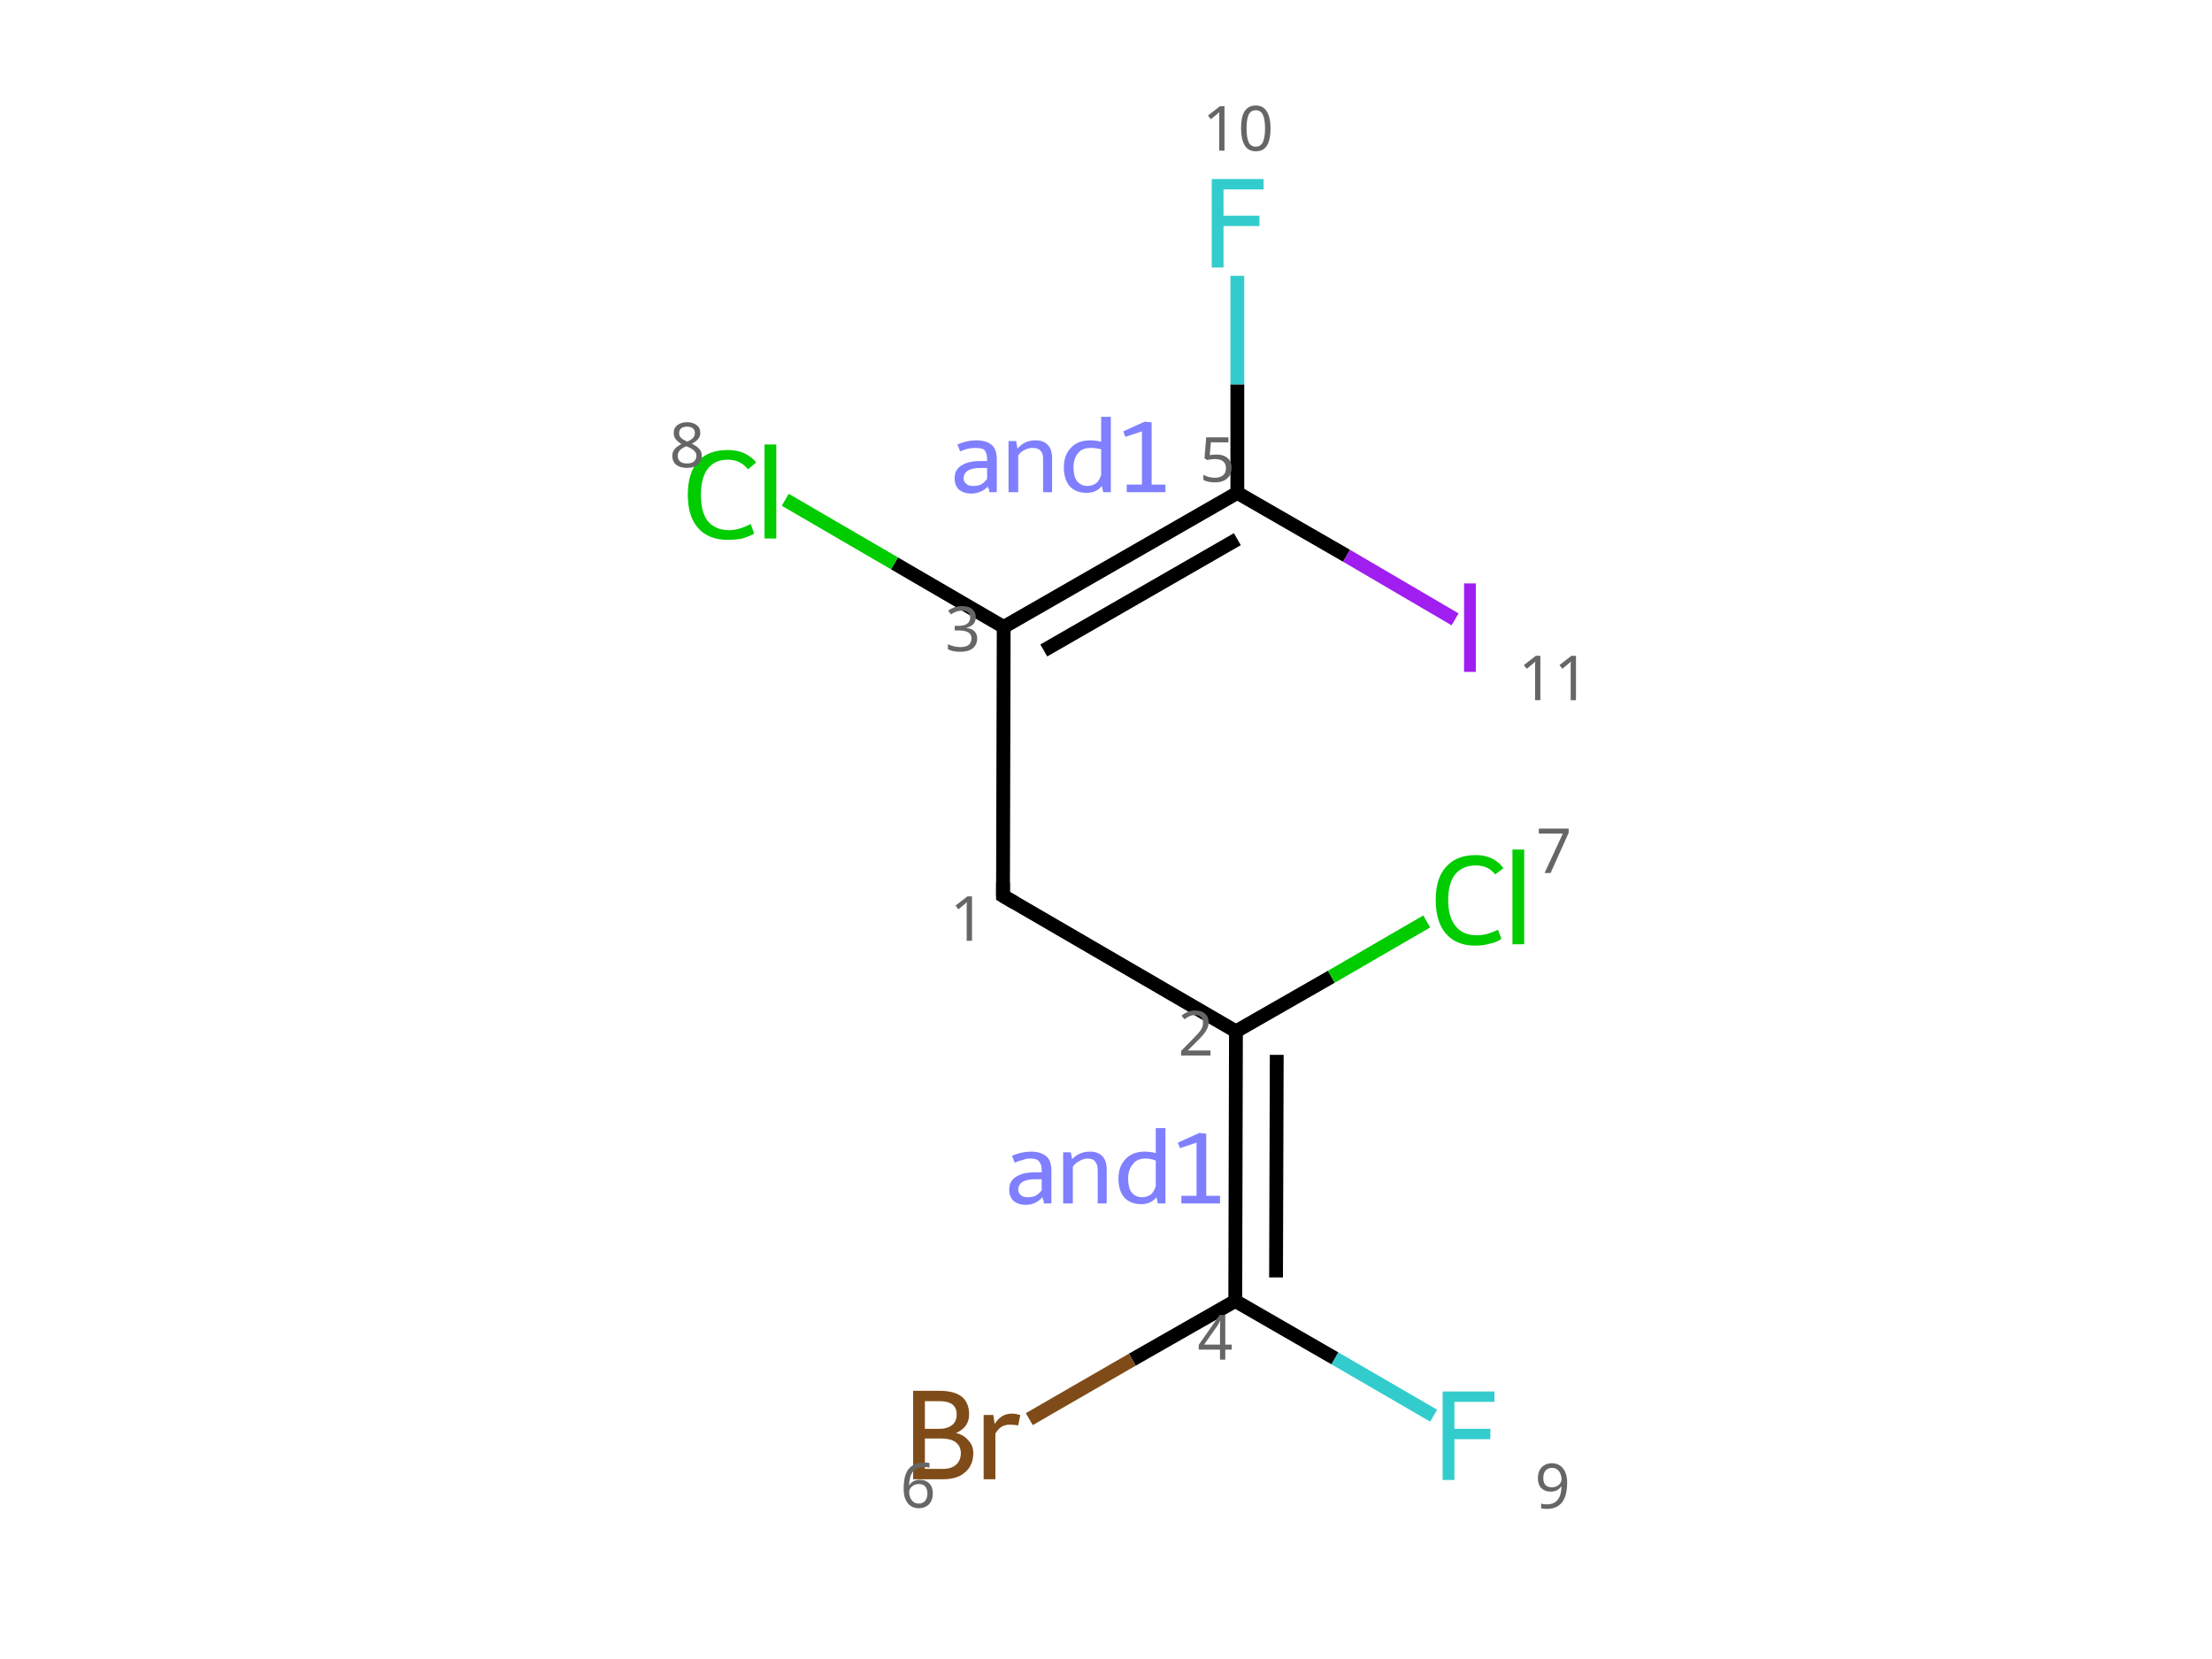
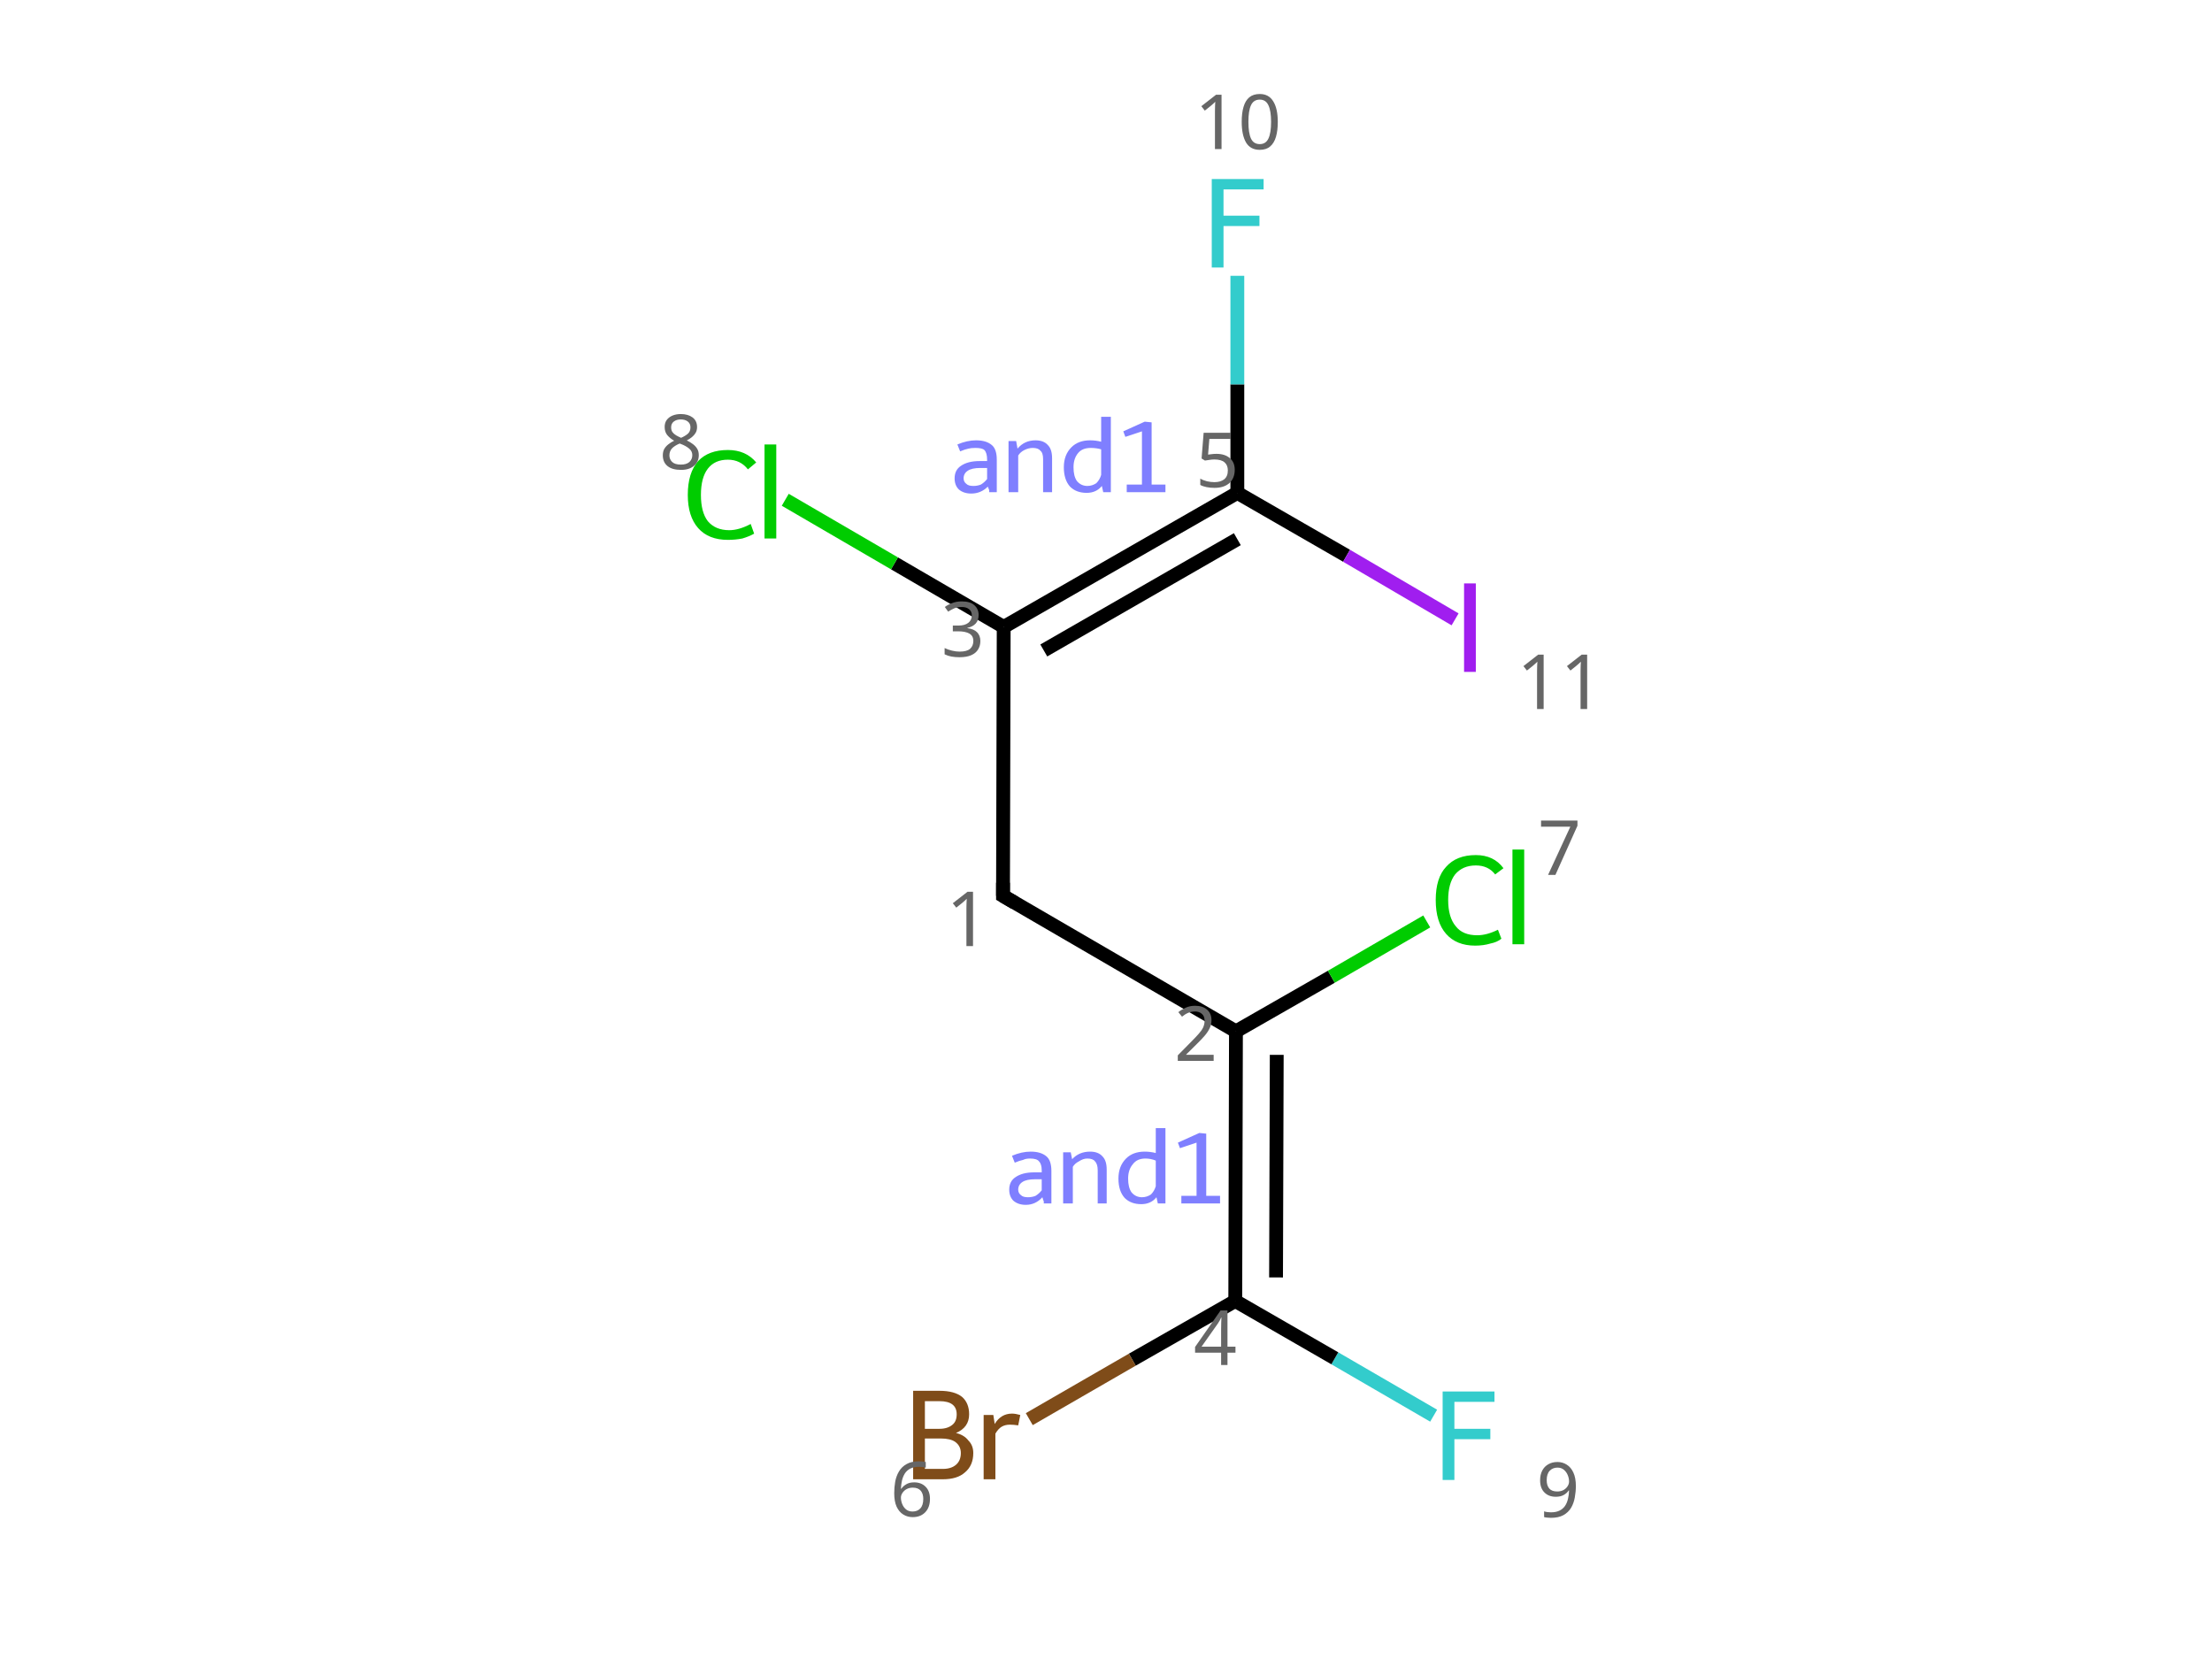
<svg xmlns="http://www.w3.org/2000/svg" version="1.1" baseProfile="full" xml:space="preserve" width="320px" height="240px" viewBox="0 0 320 240">
  <path class="bond-0 atom-0 atom-1" d="M 207.4,204.8 L 193.1,196.5" style="fill:none;fill-rule:evenodd;stroke:#33CCCC;stroke-width:2.0px;stroke-linecap:butt;stroke-linejoin:miter;stroke-opacity:1" />
  <path class="bond-0 atom-0 atom-1" d="M 193.1,196.5 L 178.7,188.2" style="fill:none;fill-rule:evenodd;stroke:#000000;stroke-width:2.0px;stroke-linecap:butt;stroke-linejoin:miter;stroke-opacity:1" />
  <path class="bond-1 atom-1 atom-2" d="M 178.7,188.2 L 163.8,196.7" style="fill:none;fill-rule:evenodd;stroke:#000000;stroke-width:2.0px;stroke-linecap:butt;stroke-linejoin:miter;stroke-opacity:1" />
  <path class="bond-1 atom-1 atom-2" d="M 163.8,196.7 L 148.9,205.3" style="fill:none;fill-rule:evenodd;stroke:#7F4C19;stroke-width:2.0px;stroke-linecap:butt;stroke-linejoin:miter;stroke-opacity:1" />
  <path class="bond-2 atom-1 atom-3" d="M 178.7,188.2 L 178.8,149.2" style="fill:none;fill-rule:evenodd;stroke:#000000;stroke-width:2.0px;stroke-linecap:butt;stroke-linejoin:miter;stroke-opacity:1" />
  <path class="bond-2 atom-1 atom-3" d="M 184.6,184.8 L 184.7,152.6" style="fill:none;fill-rule:evenodd;stroke:#000000;stroke-width:2.0px;stroke-linecap:butt;stroke-linejoin:miter;stroke-opacity:1" />
  <path class="bond-3 atom-3 atom-4" d="M 178.8,149.2 L 192.6,141.3" style="fill:none;fill-rule:evenodd;stroke:#000000;stroke-width:2.0px;stroke-linecap:butt;stroke-linejoin:miter;stroke-opacity:1" />
  <path class="bond-3 atom-3 atom-4" d="M 192.6,141.3 L 206.4,133.3" style="fill:none;fill-rule:evenodd;stroke:#00CC00;stroke-width:2.0px;stroke-linecap:butt;stroke-linejoin:miter;stroke-opacity:1" />
  <path class="bond-4 atom-3 atom-5" d="M 178.8,149.2 L 145.1,129.6" style="fill:none;fill-rule:evenodd;stroke:#000000;stroke-width:2.0px;stroke-linecap:butt;stroke-linejoin:miter;stroke-opacity:1" />
  <path class="bond-5 atom-5 atom-6" d="M 145.1,129.6 L 145.2,90.7" style="fill:none;fill-rule:evenodd;stroke:#000000;stroke-width:2.0px;stroke-linecap:butt;stroke-linejoin:miter;stroke-opacity:1" />
  <path class="bond-6 atom-6 atom-7" d="M 145.2,90.7 L 129.4,81.5" style="fill:none;fill-rule:evenodd;stroke:#000000;stroke-width:2.0px;stroke-linecap:butt;stroke-linejoin:miter;stroke-opacity:1" />
  <path class="bond-6 atom-6 atom-7" d="M 129.4,81.5 L 113.6,72.3" style="fill:none;fill-rule:evenodd;stroke:#00CC00;stroke-width:2.0px;stroke-linecap:butt;stroke-linejoin:miter;stroke-opacity:1" />
  <path class="bond-7 atom-6 atom-8" d="M 145.2,90.7 L 179.0,71.3" style="fill:none;fill-rule:evenodd;stroke:#000000;stroke-width:2.0px;stroke-linecap:butt;stroke-linejoin:miter;stroke-opacity:1" />
  <path class="bond-7 atom-6 atom-8" d="M 151.0,94.1 L 179.0,78.0" style="fill:none;fill-rule:evenodd;stroke:#000000;stroke-width:2.0px;stroke-linecap:butt;stroke-linejoin:miter;stroke-opacity:1" />
  <path class="bond-8 atom-8 atom-9" d="M 179.0,71.3 L 194.8,80.4" style="fill:none;fill-rule:evenodd;stroke:#000000;stroke-width:2.0px;stroke-linecap:butt;stroke-linejoin:miter;stroke-opacity:1" />
  <path class="bond-8 atom-8 atom-9" d="M 194.8,80.4 L 210.5,89.6" style="fill:none;fill-rule:evenodd;stroke:#A01EEF;stroke-width:2.0px;stroke-linecap:butt;stroke-linejoin:miter;stroke-opacity:1" />
  <path class="bond-9 atom-8 atom-10" d="M 179.0,71.3 L 179.0,55.6" style="fill:none;fill-rule:evenodd;stroke:#000000;stroke-width:2.0px;stroke-linecap:butt;stroke-linejoin:miter;stroke-opacity:1" />
  <path class="bond-9 atom-8 atom-10" d="M 179.0,55.6 L 179.0,39.9" style="fill:none;fill-rule:evenodd;stroke:#33CCCC;stroke-width:2.0px;stroke-linecap:butt;stroke-linejoin:miter;stroke-opacity:1" />
  <path d="M 146.8,130.6 L 145.1,129.6 L 145.1,127.7" style="fill:none;stroke:#000000;stroke-width:2.0px;stroke-linecap:butt;stroke-linejoin:miter;stroke-miterlimit:10;stroke-opacity:1;" />
  <path class="atom-0" d="M 208.7 201.3 L 216.2 201.3 L 216.2 202.8 L 210.4 202.8 L 210.4 206.7 L 215.6 206.7 L 215.6 208.2 L 210.4 208.2 L 210.4 214.1 L 208.7 214.1 L 208.7 201.3 " fill="#33CCCC" />
  <path class="atom-2" d="M 138.3 207.3 Q 139.5 207.6, 140.1 208.4 Q 140.8 209.1, 140.8 210.2 Q 140.8 212.0, 139.6 213.0 Q 138.5 214.0, 136.4 214.0 L 132.1 214.0 L 132.1 201.2 L 135.9 201.2 Q 138.1 201.2, 139.2 202.1 Q 140.2 203.0, 140.2 204.6 Q 140.2 206.5, 138.3 207.3 M 133.8 202.7 L 133.8 206.7 L 135.9 206.7 Q 137.1 206.7, 137.8 206.1 Q 138.4 205.6, 138.4 204.6 Q 138.4 202.7, 135.9 202.7 L 133.8 202.7 M 136.4 212.5 Q 137.6 212.5, 138.3 211.9 Q 139.0 211.3, 139.0 210.2 Q 139.0 209.2, 138.2 208.6 Q 137.5 208.1, 136.1 208.1 L 133.8 208.1 L 133.8 212.5 L 136.4 212.5 " fill="#7F4C19" />
  <path class="atom-2" d="M 143.7 204.7 L 143.9 206.0 Q 144.8 204.5, 146.4 204.5 Q 146.9 204.5, 147.6 204.7 L 147.3 206.2 Q 146.6 206.1, 146.1 206.1 Q 145.4 206.1, 144.9 206.4 Q 144.4 206.7, 144.0 207.4 L 144.0 214.0 L 142.3 214.0 L 142.3 204.7 L 143.7 204.7 " fill="#7F4C19" />
  <path class="atom-4" d="M 207.7 130.2 Q 207.7 127.0, 209.2 125.4 Q 210.7 123.7, 213.5 123.7 Q 216.1 123.7, 217.5 125.6 L 216.3 126.5 Q 215.3 125.2, 213.5 125.2 Q 211.6 125.2, 210.5 126.5 Q 209.5 127.8, 209.5 130.2 Q 209.5 132.7, 210.6 134.0 Q 211.6 135.3, 213.7 135.3 Q 215.1 135.3, 216.7 134.5 L 217.2 135.8 Q 216.6 136.3, 215.6 136.5 Q 214.6 136.8, 213.4 136.8 Q 210.7 136.8, 209.2 135.1 Q 207.7 133.4, 207.7 130.2 " fill="#00CC00" />
  <path class="atom-4" d="M 218.8 122.9 L 220.5 122.9 L 220.5 136.6 L 218.8 136.6 L 218.8 122.9 " fill="#00CC00" />
  <path class="atom-7" d="M 99.5 71.6 Q 99.5 68.4, 101.0 66.7 Q 102.5 65.1, 105.3 65.1 Q 107.9 65.1, 109.4 66.9 L 108.2 67.9 Q 107.1 66.5, 105.3 66.5 Q 103.4 66.5, 102.4 67.8 Q 101.4 69.1, 101.4 71.6 Q 101.4 74.1, 102.4 75.4 Q 103.5 76.7, 105.5 76.7 Q 106.9 76.7, 108.6 75.8 L 109.1 77.2 Q 108.4 77.6, 107.4 77.9 Q 106.4 78.1, 105.3 78.1 Q 102.5 78.1, 101.0 76.4 Q 99.5 74.7, 99.5 71.6 " fill="#00CC00" />
  <path class="atom-7" d="M 110.6 64.3 L 112.3 64.3 L 112.3 77.9 L 110.6 77.9 L 110.6 64.3 " fill="#00CC00" />
  <path class="atom-9" d="M 211.8 84.4 L 213.5 84.4 L 213.5 97.2 L 211.8 97.2 L 211.8 84.4 " fill="#A01EEF" />
  <path class="atom-10" d="M 175.3 25.9 L 182.8 25.9 L 182.8 27.4 L 177.0 27.4 L 177.0 31.2 L 182.2 31.2 L 182.2 32.7 L 177.0 32.7 L 177.0 38.7 L 175.3 38.7 L 175.3 25.9 " fill="#33CCCC" />
  <path class="note" d="M 146.0 172.1 Q 146.0 170.9, 146.9 170.3 Q 147.9 169.6, 149.6 169.6 L 150.7 169.6 L 150.7 169.3 Q 150.7 168.4, 150.3 168.0 Q 150.0 167.6, 149.0 167.6 Q 148.4 167.6, 148.0 167.8 Q 147.5 167.9, 146.8 168.2 L 146.4 167.2 Q 147.8 166.6, 149.1 166.6 Q 150.6 166.6, 151.4 167.3 Q 152.1 167.9, 152.1 169.4 L 152.1 174.1 L 151.0 174.1 Q 151.0 174.1, 151.0 173.8 Q 150.9 173.6, 150.8 173.2 Q 149.8 174.3, 148.4 174.3 Q 147.3 174.3, 146.6 173.7 Q 146.0 173.1, 146.0 172.1 M 147.3 172.1 Q 147.3 172.6, 147.7 172.9 Q 148.0 173.2, 148.7 173.2 Q 149.3 173.2, 149.8 173.0 Q 150.3 172.7, 150.7 172.2 L 150.7 170.6 L 149.7 170.6 Q 148.5 170.6, 147.9 171.0 Q 147.3 171.4, 147.3 172.1 " fill="#7F7FFF" />
  <path class="note" d="M 157.7 166.6 Q 158.9 166.6, 159.5 167.3 Q 160.1 167.9, 160.1 169.2 L 160.1 174.1 L 158.8 174.1 L 158.8 169.3 Q 158.8 168.4, 158.4 168.0 Q 158.1 167.6, 157.3 167.6 Q 156.7 167.6, 156.1 168.0 Q 155.5 168.3, 155.2 168.8 L 155.2 174.1 L 153.8 174.1 L 153.8 166.7 L 154.9 166.7 L 155.1 167.7 Q 156.1 166.6, 157.7 166.6 " fill="#7F7FFF" />
  <path class="note" d="M 168.6 163.2 L 168.6 174.1 L 167.5 174.1 L 167.3 173.2 Q 166.5 174.2, 165.1 174.2 Q 163.6 174.2, 162.7 173.3 Q 161.8 172.3, 161.8 170.5 Q 161.8 168.7, 162.9 167.6 Q 163.9 166.6, 165.6 166.6 Q 166.4 166.6, 167.2 166.8 L 167.2 163.2 L 168.6 163.2 M 165.2 173.2 Q 165.9 173.2, 166.5 172.8 Q 167.0 172.3, 167.2 171.6 L 167.2 167.9 Q 166.5 167.6, 165.7 167.6 Q 164.5 167.6, 163.9 168.4 Q 163.2 169.2, 163.2 170.5 Q 163.2 171.8, 163.7 172.5 Q 164.3 173.2, 165.2 173.2 " fill="#7F7FFF" />
  <path class="note" d="M 170.9 173.0 L 173.1 173.0 L 173.1 165.3 L 170.7 166.1 L 170.4 165.3 L 173.5 163.9 L 174.5 164.0 L 174.5 173.0 L 176.5 173.0 L 176.5 174.1 L 170.9 174.1 L 170.9 173.0 " fill="#7F7FFF" />
  <path class="note" d="M 138.1 69.2 Q 138.1 68.0, 139.0 67.4 Q 140.0 66.7, 141.7 66.7 L 142.8 66.7 L 142.8 66.5 Q 142.8 65.5, 142.4 65.1 Q 142.1 64.8, 141.1 64.8 Q 140.5 64.8, 140.1 64.9 Q 139.6 65.0, 138.9 65.3 L 138.5 64.3 Q 139.9 63.7, 141.2 63.7 Q 142.7 63.7, 143.5 64.4 Q 144.2 65.0, 144.2 66.5 L 144.2 71.2 L 143.1 71.2 Q 143.1 71.2, 143.1 70.9 Q 143.0 70.7, 142.9 70.4 Q 141.9 71.4, 140.5 71.4 Q 139.4 71.4, 138.7 70.8 Q 138.1 70.2, 138.1 69.2 M 139.4 69.2 Q 139.4 69.7, 139.8 70.0 Q 140.1 70.3, 140.8 70.3 Q 141.4 70.3, 141.9 70.1 Q 142.4 69.8, 142.8 69.3 L 142.8 67.7 L 141.8 67.7 Q 140.6 67.7, 140.0 68.1 Q 139.4 68.5, 139.4 69.2 " fill="#7F7FFF" />
  <path class="note" d="M 149.8 63.7 Q 151.0 63.7, 151.6 64.4 Q 152.2 65.0, 152.2 66.3 L 152.2 71.2 L 150.9 71.2 L 150.9 66.4 Q 150.9 65.5, 150.5 65.2 Q 150.2 64.8, 149.4 64.8 Q 148.8 64.8, 148.2 65.1 Q 147.6 65.4, 147.3 65.9 L 147.3 71.2 L 145.9 71.2 L 145.9 63.8 L 147.0 63.8 L 147.2 64.9 Q 148.2 63.7, 149.8 63.7 " fill="#7F7FFF" />
  <path class="note" d="M 160.7 60.3 L 160.7 71.2 L 159.6 71.2 L 159.4 70.3 Q 158.6 71.3, 157.2 71.3 Q 155.7 71.3, 154.8 70.4 Q 153.9 69.4, 153.9 67.6 Q 153.9 65.8, 155.0 64.7 Q 156.0 63.7, 157.7 63.7 Q 158.5 63.7, 159.3 63.9 L 159.3 60.3 L 160.7 60.3 M 157.3 70.3 Q 158.0 70.3, 158.6 69.9 Q 159.1 69.4, 159.3 68.7 L 159.3 65.0 Q 158.6 64.8, 157.8 64.8 Q 156.6 64.8, 156.0 65.5 Q 155.3 66.3, 155.3 67.6 Q 155.3 68.9, 155.8 69.6 Q 156.4 70.3, 157.3 70.3 " fill="#7F7FFF" />
  <path class="note" d="M 163.0 70.1 L 165.2 70.1 L 165.2 62.4 L 162.8 63.2 L 162.5 62.4 L 165.6 61.0 L 166.6 61.1 L 166.6 70.1 L 168.6 70.1 L 168.6 71.2 L 163.0 71.2 L 163.0 70.1 " fill="#7F7FFF" />
-   <text x="224.6" y="214.7" font-size="9" fill="#666" font-family="sans-serif" text-anchor="middle" dominant-baseline="central">9</text>
-   <text x="175.8" y="193.2" font-size="9" fill="#666" font-family="sans-serif" text-anchor="middle" dominant-baseline="central">4</text>
-   <text x="132.8" y="214.6" font-size="9" fill="#666" font-family="sans-serif" text-anchor="middle" dominant-baseline="central">6</text>
-   <text x="173.0" y="149.2" font-size="9" fill="#666" font-family="sans-serif" text-anchor="middle" dominant-baseline="central">2</text>
-   <text x="224.8" y="122.8" font-size="9" fill="#666" font-family="sans-serif" text-anchor="middle" dominant-baseline="central">7</text>
-   <text x="140.0" y="132.6" font-size="9" fill="#666" font-family="sans-serif" text-anchor="middle" dominant-baseline="central">1</text>
-   <text x="139.3" y="90.7" font-size="9" fill="#666" font-family="sans-serif" text-anchor="middle" dominant-baseline="central">3</text>
-   <text x="99.4" y="64.1" font-size="9" fill="#666" font-family="sans-serif" text-anchor="middle" dominant-baseline="central">8</text>
-   <text x="176.1" y="66.2" font-size="9" fill="#666" font-family="sans-serif" text-anchor="middle" dominant-baseline="central">5</text>
-   <text x="224.8" y="97.8" font-size="9" fill="#666" font-family="sans-serif" text-anchor="middle" dominant-baseline="central">11</text>
-   <text x="179.1" y="18.3" font-size="9" fill="#666" font-family="sans-serif" text-anchor="middle" dominant-baseline="central">10</text>
+   <text x="225.4" y="215.2" font-size="11" fill="#666" font-family="sans-serif" text-anchor="middle" dominant-baseline="central">9</text>
+   <text x="175.8" y="193.2" font-size="11" fill="#666" font-family="sans-serif" text-anchor="middle" dominant-baseline="central">4</text>
+   <text x="131.9" y="215.1" font-size="11" fill="#666" font-family="sans-serif" text-anchor="middle" dominant-baseline="central">6</text>
+   <text x="173.0" y="149.2" font-size="11" fill="#666" font-family="sans-serif" text-anchor="middle" dominant-baseline="central">2</text>
+   <text x="225.6" y="122.3" font-size="11" fill="#666" font-family="sans-serif" text-anchor="middle" dominant-baseline="central">7</text>
+   <text x="140.0" y="132.6" font-size="11" fill="#666" font-family="sans-serif" text-anchor="middle" dominant-baseline="central">1</text>
+   <text x="139.3" y="90.7" font-size="11" fill="#666" font-family="sans-serif" text-anchor="middle" dominant-baseline="central">3</text>
+   <text x="98.5" y="63.6" font-size="11" fill="#666" font-family="sans-serif" text-anchor="middle" dominant-baseline="central">8</text>
+   <text x="176.1" y="66.2" font-size="11" fill="#666" font-family="sans-serif" text-anchor="middle" dominant-baseline="central">5</text>
+   <text x="225.7" y="98.3" font-size="11" fill="#666" font-family="sans-serif" text-anchor="middle" dominant-baseline="central">11</text>
+   <text x="179.1" y="17.3" font-size="11" fill="#666" font-family="sans-serif" text-anchor="middle" dominant-baseline="central">10</text>
</svg>
